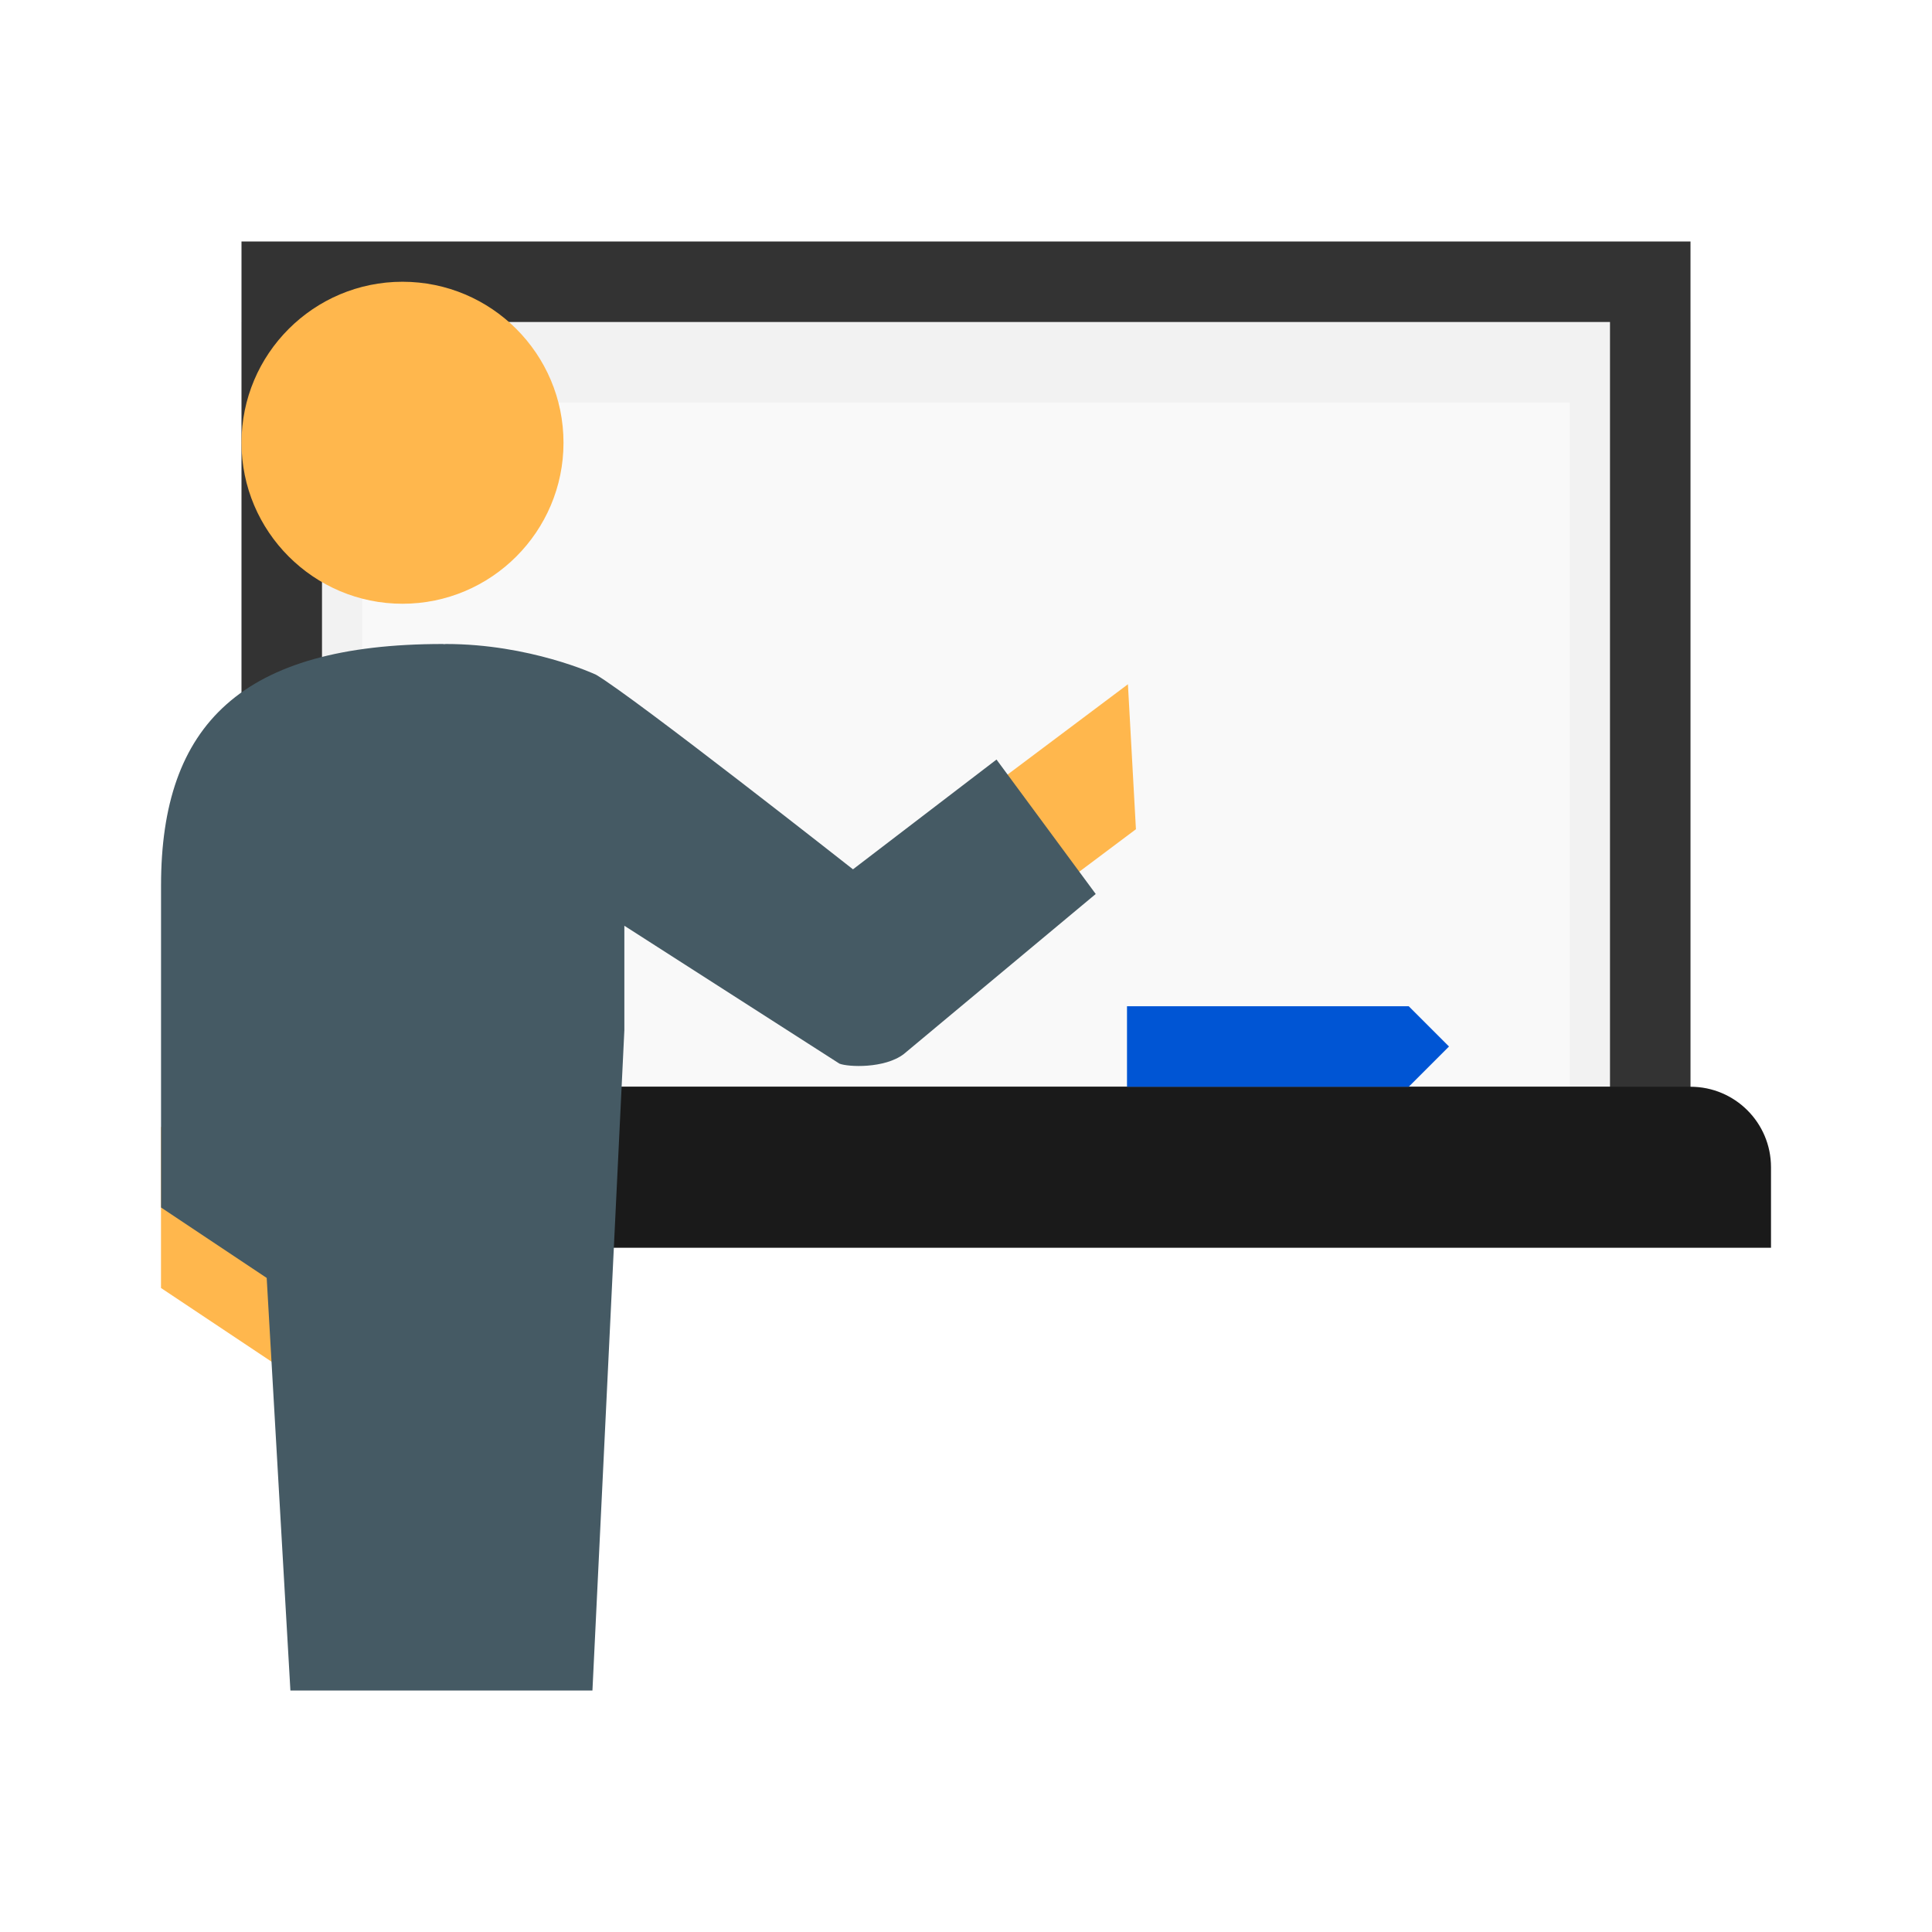
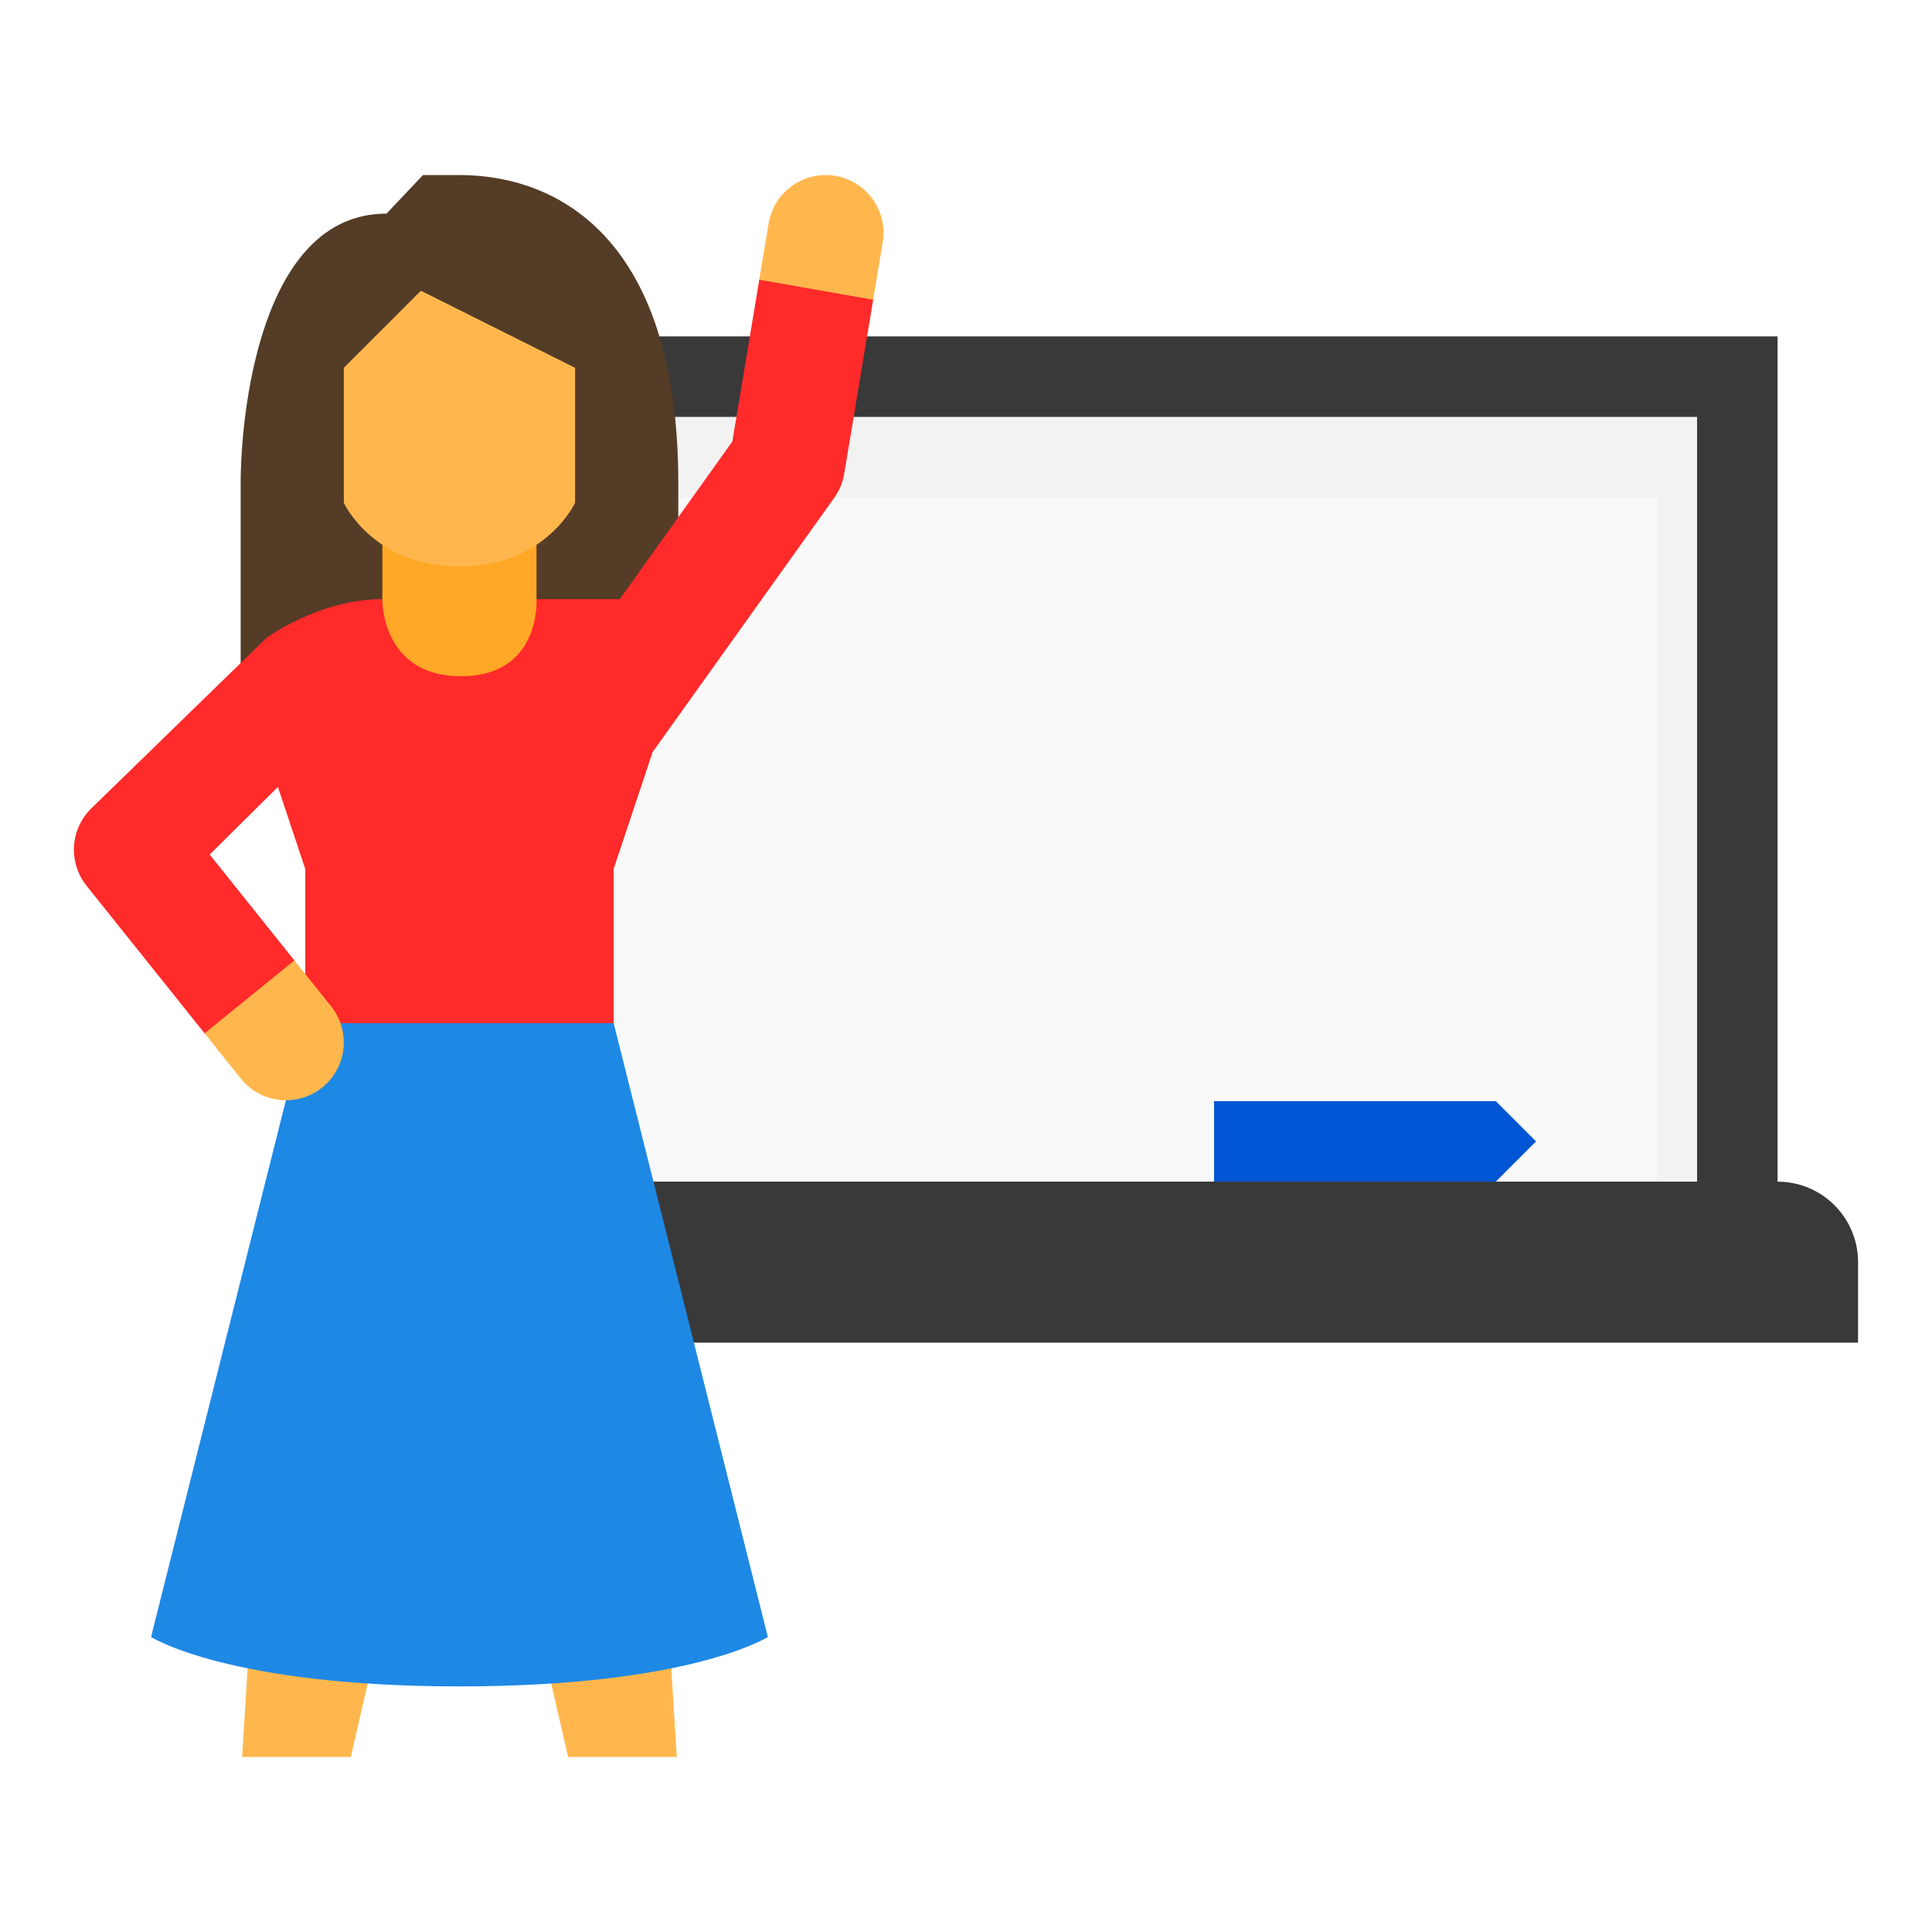
<svg xmlns="http://www.w3.org/2000/svg" version="1.1" viewBox="0 0 48 48">
-   <path d="m6 6h36v22h-36z" style="fill:#f9f9f9" />
-   <path d="m39 10v18h-30v-18h31m2-2h-36v20h36z" style="fill:#f2f2f2" />
-   <path d="m40 8v19h-32v-19h32m2-2h-36v22h36z" style="fill:#333" />
-   <path d="m44 31v-2c0-1.105-0.895-2-2-2h-35c-1.105 0-2 0.895-2 2v2z" style="fill:#1a1a1a" />
-   <path d="m35 27h-7v-2h7l1 1z" style="fill:#0055d4" />
-   <path d="m10 15c-2.207 0-4-1.797-4-4 0-2.207 1.793-4 4-4s4 1.793 4 4c0 2.203-1.793 4-4 4" style="fill:#ffb74d" />
-   <path d="m7 34-3-2v-4h3z" style="fill:#ffb74d" />
-   <path d="m28.023 17 0.199 3.602-3.199 2.398-1.801-2.398z" style="fill:#ffb74d" />
-   <path d="m7.215 42h7.504l0.793-16.406v-2.594l5.344 3.426c0.219 0.086 1.121 0.125 1.598-0.238l4.769-3.977-2.465-3.34-3.566 2.727s-5.391-4.242-6.379-4.832c-0.027-0.016-1.656-0.766-3.734-0.766-0.016 0-0.027 0.004-0.043 0.004-0.012 6e-6 -0.023-0.004-0.035-0.004-5 0-7 2-7 6v8l2.625 1.75z" style="fill:#455a64" />
+   <path d="m8.163 8.358h36v22h-36z" style="fill:#f9f9f9" />
+   <path d="m41.163 12.358v18h-30v-18h31m2-2h-36v20h36z" style="fill:#f2f2f2" />
+   <path d="m42.163 10.358v19h-32v-19h32m2-2h-36v22h36z" style="fill:#393939" />
+   <path d="m46.163 33.358v-2c0-1.105-0.895-2-2-2h-35c-1.105 0-2 0.895-2 2v2z" style="fill:#393939" />
+   <path d="m37.163 29.358h-7v-2h7l1 1z" style="fill:#0055d4" />
+   <path d="m16.852 17.758v-5.747c0-6.226-3.107-7.662-5.437-7.662h-0.906l-0.906 0.958c-3.171 0-3.624 5.074-3.624 6.704v5.747z" style="fill:#543c27;stroke-width:.932" />
+   <path d="m15.605 14.885 0.599 3.831-0.958 2.873v7.662h-7.662v-7.662l-0.958-2.873v-2.873s1.317-0.958 2.873-0.958h3.831z" style="fill:#ff2a2a;stroke-width:.958" />
+   <path d="m11.415 31.951-2.7 11.7h-2.7l0.9-14.4h9l0.9 14.4h-2.7z" style="fill:#ffb74d;stroke-width:.9" />
+   <path d="m3.753 40.67s1.915 1.228 7.662 1.228c5.747 0 7.662-1.228 7.662-1.228l-3.831-15.25h-7.662z" style="fill:#1e88e5;stroke-width:1.56" />
+   <path d="m11.454 16.801c-1.995 0-1.955-1.915-1.955-1.915v-1.915h3.831v1.915s0.119 1.915-1.876 1.915z" style="fill:#ffa726;stroke-width:.958" />
+   <path d="m10.457 7.223-1.915 1.915v3.352s0.718 1.584 2.873 1.584c2.155 0 2.873-1.584 2.873-1.584v-3.352z" style="fill:#ffb74d;stroke-width:.958" />
+   <path d="m18.864 6.951-0.669 4.018-2.795 3.913 0.796 3.829 4.53-6.342c0.127-0.179 0.213-0.383 0.248-0.599l0.72-4.322s-0.283-0.616-1.373-0.751c-1.089-0.135-1.457 0.254-1.457 0.254z" style="fill:#ff2a2a;stroke-width:.958" />
+   <path d="m21.931 6.023c0.131-0.782-0.398-1.524-1.18-1.654-0.784-0.128-1.524 0.398-1.654 1.18l-0.234 1.401 2.83 0.497z" style="fill:#ffb74d;stroke-width:.958" />
+   <path d="m5.21 21.231 1.694-1.68-0.278-3.708-4.354 4.238c-0.531 0.515-0.582 1.349-0.12 1.928l2.932 3.665s0.691 0.457 1.615-0.298c0.924-0.755 0.615-1.514 0.615-1.514z" style="fill:#ff2a2a;stroke-width:.958" />
+   <path d="m7.106 27.336c0.314 0 0.631-0.102 0.897-0.315 0.619-0.496 0.719-1.399 0.223-2.019l-0.913-1.141-2.23 1.812 0.899 1.123c0.283 0.355 0.701 0.539 1.123 0.539z" style="fill:#ffb74d;stroke-width:.958" />
</svg>
